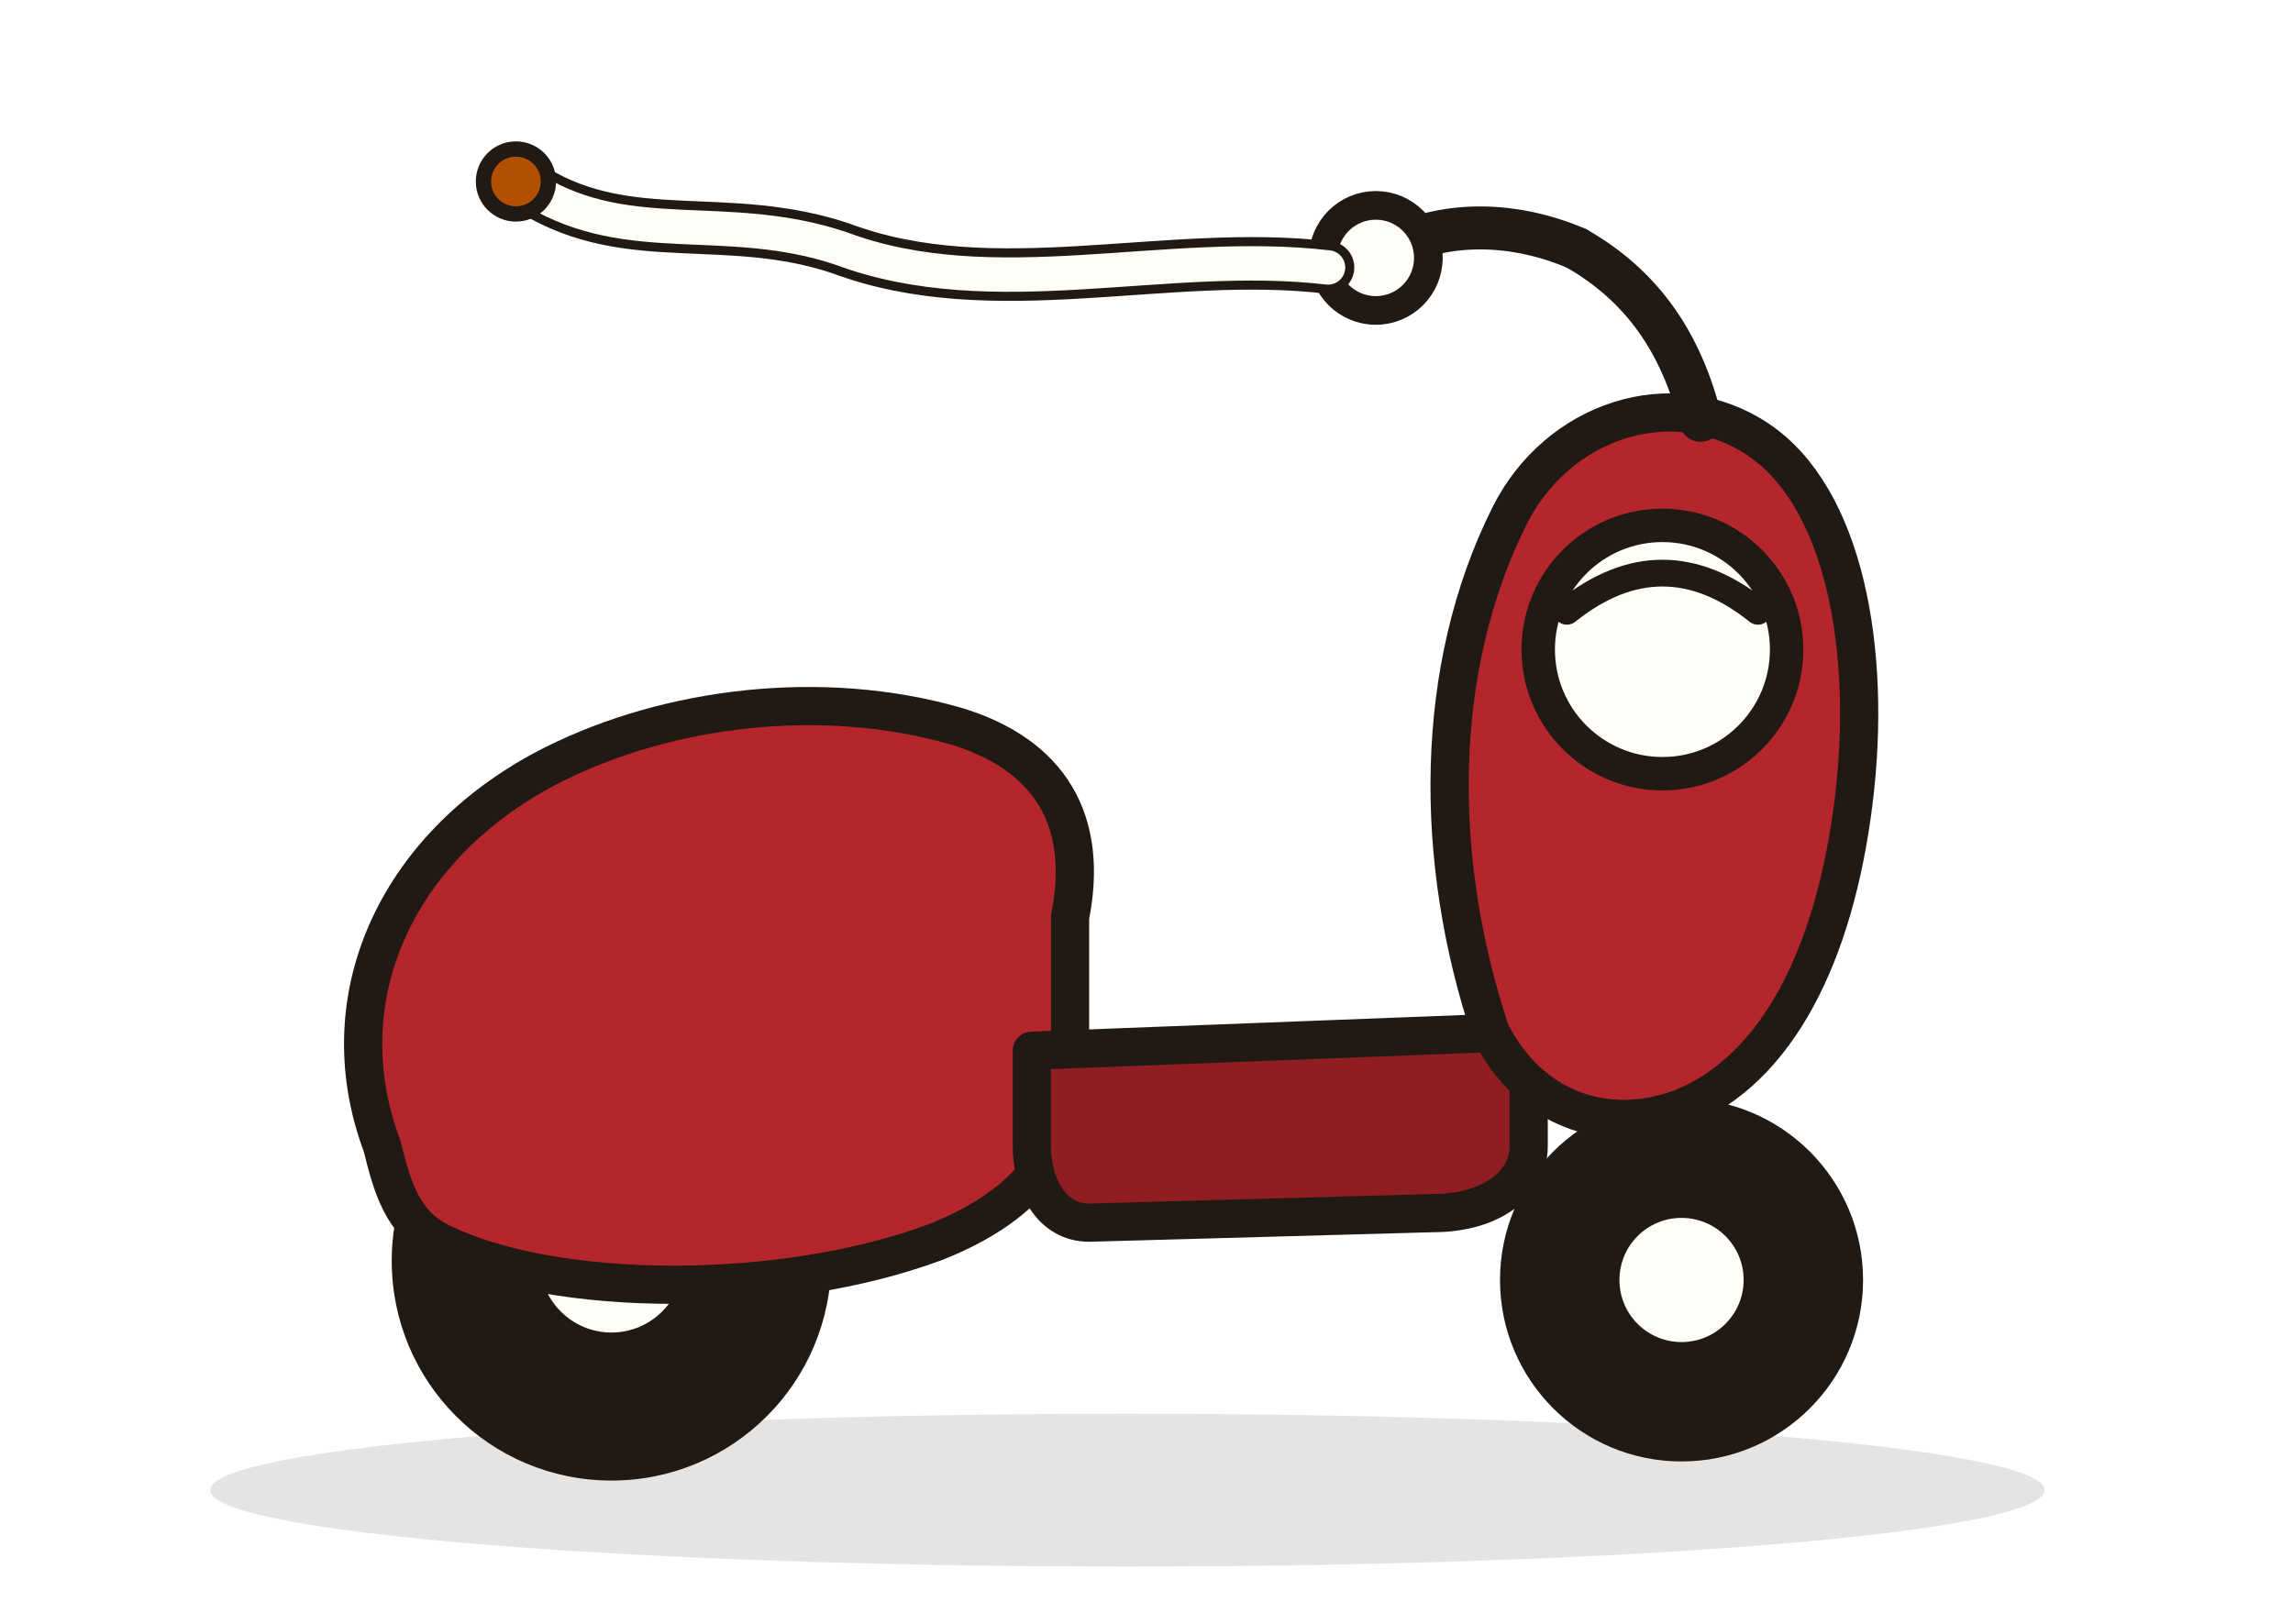
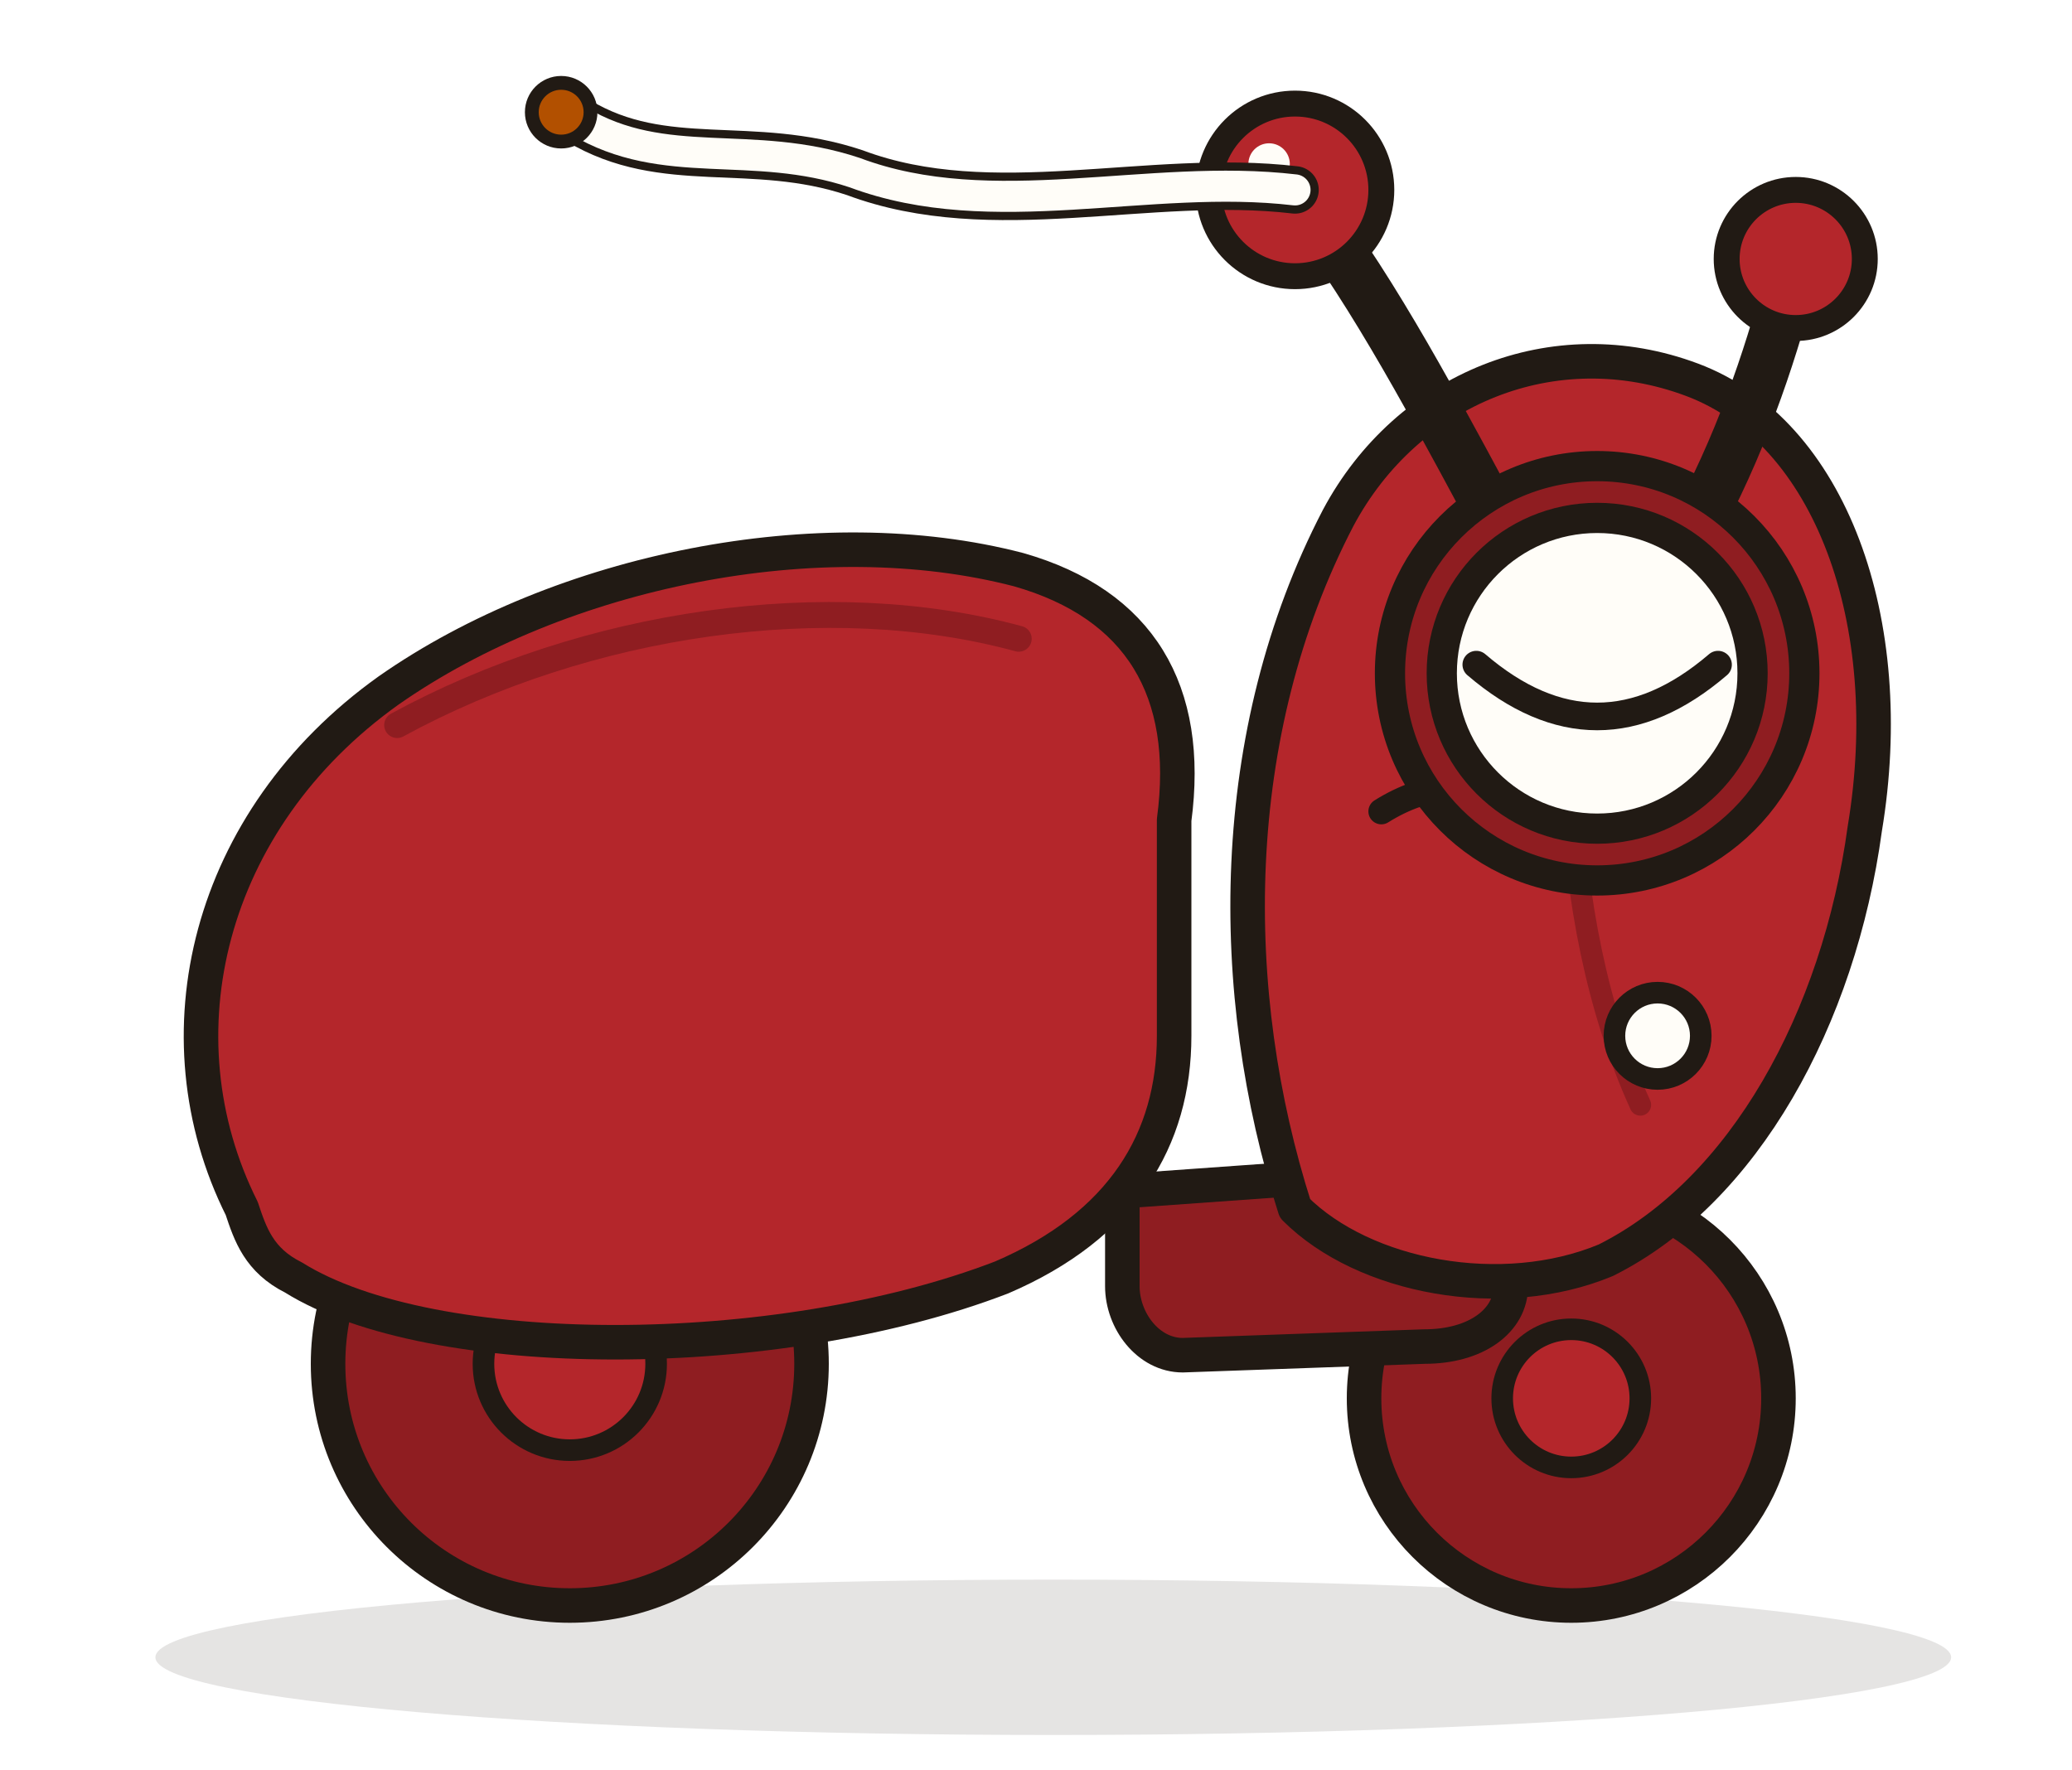
- <svg xmlns="http://www.w3.org/2000/svg" viewBox="0 0 240 170" role="img" aria-hidden="true">
+ <svg xmlns="http://www.w3.org/2000/svg" viewBox="0 0 240 205" role="img" aria-hidden="true">
  <style>
@media (prefers-reduced-motion: no-preference) {
-   .ribbon { animation: ribbon-flutter 2.4s ease-in-out infinite; transform-origin: 139px 28px; }
+   .ribbon { animation: ribbon-flutter 2.4s ease-in-out infinite; transform-origin: 150px 22px; }
  @keyframes ribbon-flutter { 0%, 100% { transform: rotate(0deg); } 50% { transform: rotate(-3deg); } }
-   .idle-bob { animation: idle-bob 3.4s ease-in-out infinite; transform-origin: 118px 130px; }
+   .idle-bob { animation: idle-bob 3.4s ease-in-out infinite; transform-origin: 122px 158px; }
  @keyframes idle-bob { 0%, 100% { transform: translateY(0); } 50% { transform: translateY(-3px); } }
  .sparkle { animation: sparkle-pulse 1.4s ease-in-out infinite; transform-box: fill-box; transform-origin: center; }
  @keyframes sparkle-pulse { 0%, 100% { opacity: 0.35; transform: scale(0.85); } 50% { opacity: 1; transform: scale(1.05); } }
}
</style>
-   <ellipse cx="118" cy="156" rx="96" ry="8" fill="#211a14" opacity="0.12" />
+   <ellipse cx="122" cy="192" rx="104" ry="9" fill="#211a14" opacity="0.12" />
  <g class="idle-bob">
-     <circle cx="64" cy="132" r="23" fill="#211a14" />
-     <circle cx="64" cy="132" r="7.5" fill="#fffdf8" />
-     <circle cx="176" cy="134" r="19" fill="#211a14" />
-     <circle cx="176" cy="134" r="6.5" fill="#fffdf8" />
-     <path d="M40,120            C34,104 42,88 58,80            C70,74 86,72 100,76            C110,79 114,86 112,96            L112,112            C112,120 108,126 98,130            C82,136 58,136 46,130            C42,128 41,124 40,120 Z" fill="#b4262b" stroke="#211a14" stroke-width="4" stroke-linejoin="round" />
-     <path d="M108,110 L160,108 L160,120 C160,124 156,127 150,127 L114,128 C110,128 108,124 108,120 Z" fill="#8f1d21" stroke="#211a14" stroke-width="4" stroke-linejoin="round" />
-     <path d="M156,108            C150,90 150,70 158,54            C163,44 175,40 184,46            C193,52 196,68 194,84            C192,100 186,112 176,116            C168,119 160,116 156,108 Z" fill="#b4262b" stroke="#211a14" stroke-width="4" stroke-linejoin="round" />
-     <path d="M178,44 C176,36 172,30 165,26" stroke="#211a14" stroke-width="4.5" fill="none" stroke-linecap="round" />
-     <path d="M165,26 C158,23 150,23 144,27" stroke="#211a14" stroke-width="4.5" fill="none" stroke-linecap="round" />
-     <circle cx="144" cy="27" r="5.5" fill="#fffdf8" stroke="#211a14" stroke-width="3" />
+     <circle cx="66" cy="158" r="28" fill="#8f1d21" stroke="#211a14" stroke-width="4" />
+     <circle cx="66" cy="158" r="10" fill="#b4262b" stroke="#211a14" stroke-width="2.5" />
+     <circle cx="182" cy="162" r="24" fill="#8f1d21" stroke="#211a14" stroke-width="4" />
+     <circle cx="182" cy="162" r="8" fill="#b4262b" stroke="#211a14" stroke-width="2.5" />
+     <path d="M28,140 C18,120 24,95 45,80 C65,66 95,60 118,66            C132,70 138,80 136,95 L136,120 C136,132 130,142 116,148            C90,158 50,158 34,148 C30,146 29,143 28,140 Z" fill="#b4262b" stroke="#211a14" stroke-width="4" stroke-linejoin="round" />
+     <path d="M46,84 C68,72 96,68 118,74" stroke="#8f1d21" stroke-width="3" fill="none" stroke-linecap="round" />
+     <path d="M130,138 L172,135 L175,149 C175,153 171,156 165,156 L137,157            C133,157 130,153 130,149 Z" fill="#8f1d21" stroke="#211a14" stroke-width="4" stroke-linejoin="round" />
+     <path d="M150,140 C142,115 142,85 155,60 C163,45 180,38 196,44            C212,50 220,72 216,96 C213,118 202,138 186,146            C174,151 158,148 150,140 Z" fill="#b4262b" stroke="#211a14" stroke-width="4" stroke-linejoin="round" />
+     <path d="M186,55 C180,76 180,106 190,128" stroke="#8f1d21" stroke-width="2.5" fill="none" stroke-linecap="round" />
+     <circle cx="192" cy="120" r="5" fill="#fffdf8" stroke="#211a14" stroke-width="2.5" />
+     <path d="M160,94 Q168,89 176,93" stroke="#211a14" stroke-width="3" fill="none" stroke-linecap="round" />
+     <path d="M172,58 C165,45 158,32 150,22" stroke="#211a14" stroke-width="6" fill="none" stroke-linecap="round" />
+     <circle cx="150" cy="22" r="10" fill="#b4262b" stroke="#211a14" stroke-width="3" />
+     <circle cx="147" cy="19" r="2.4" fill="#fffdf8" />
+     <path d="M198,58 C203,48 206,38 208,30" stroke="#211a14" stroke-width="6" fill="none" stroke-linecap="round" />
+     <circle cx="208" cy="30" r="8" fill="#b4262b" stroke="#211a14" stroke-width="3" />
    <g class="ribbon">
-       <path d="M139,28 C122,26 104,32 88,26 C76,22 66,26 56,20" stroke="#211a14" stroke-width="5.5" fill="none" stroke-linecap="round" />
-       <path d="M139,28 C122,26 104,32 88,26 C76,22 66,26 56,20" stroke="#fffdf8" stroke-width="3.6" fill="none" stroke-linecap="round" />
-       <circle cx="54" cy="19" r="3.4" fill="#b25000" stroke="#211a14" stroke-width="1.6" />
+       <path d="M150,22 C133,20 115,26 99,20 C87,16 77,20 67,14" stroke="#211a14" stroke-width="5.5" fill="none" stroke-linecap="round" />
+       <path d="M150,22 C133,20 115,26 99,20 C87,16 77,20 67,14" stroke="#fffdf8" stroke-width="3.6" fill="none" stroke-linecap="round" />
+       <circle cx="65" cy="13" r="3.4" fill="#b25000" stroke="#211a14" stroke-width="1.6" />
    </g>
-     <circle cx="174" cy="68" r="13" fill="#fffdf8" stroke="#211a14" stroke-width="3.5" />
-     <path d="M164,64 Q174,56 184,64" stroke="#211a14" stroke-width="2.8" fill="none" stroke-linecap="round" />
+     <circle cx="185" cy="78" r="24" fill="#8f1d21" stroke="#211a14" stroke-width="3.5" />
+     <circle cx="185" cy="78" r="18" fill="#fffdf8" stroke="#211a14" stroke-width="3.5" />
+     <path d="M171,77 Q185,89 199,77" stroke="#211a14" stroke-width="3.2" fill="none" stroke-linecap="round" />
  </g>
</svg>
